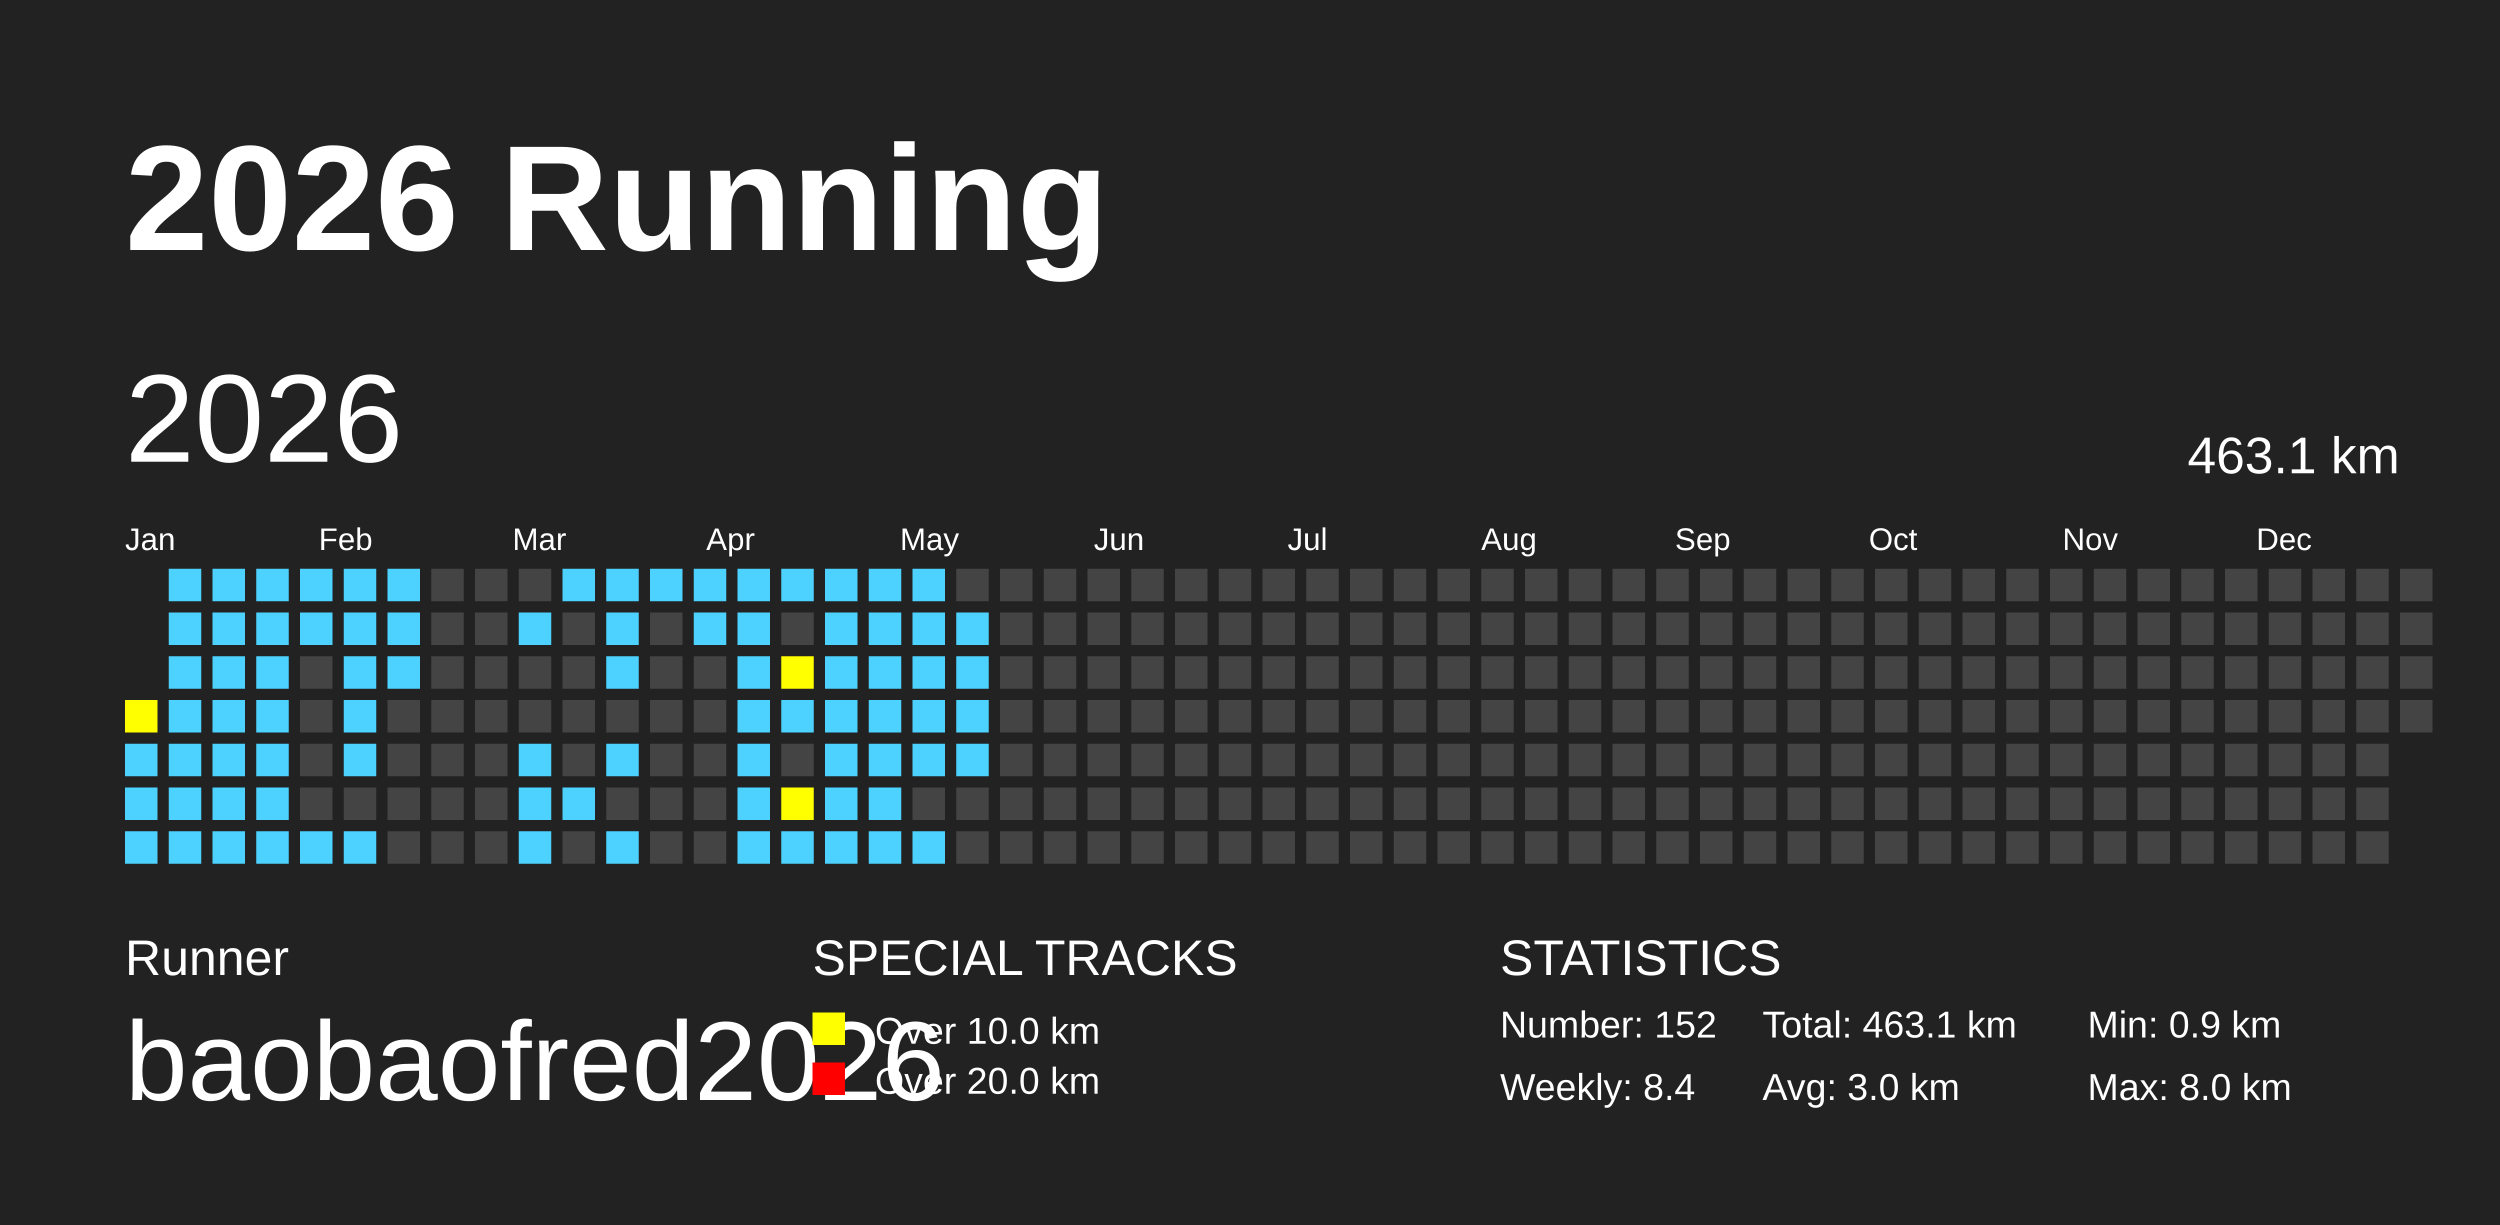
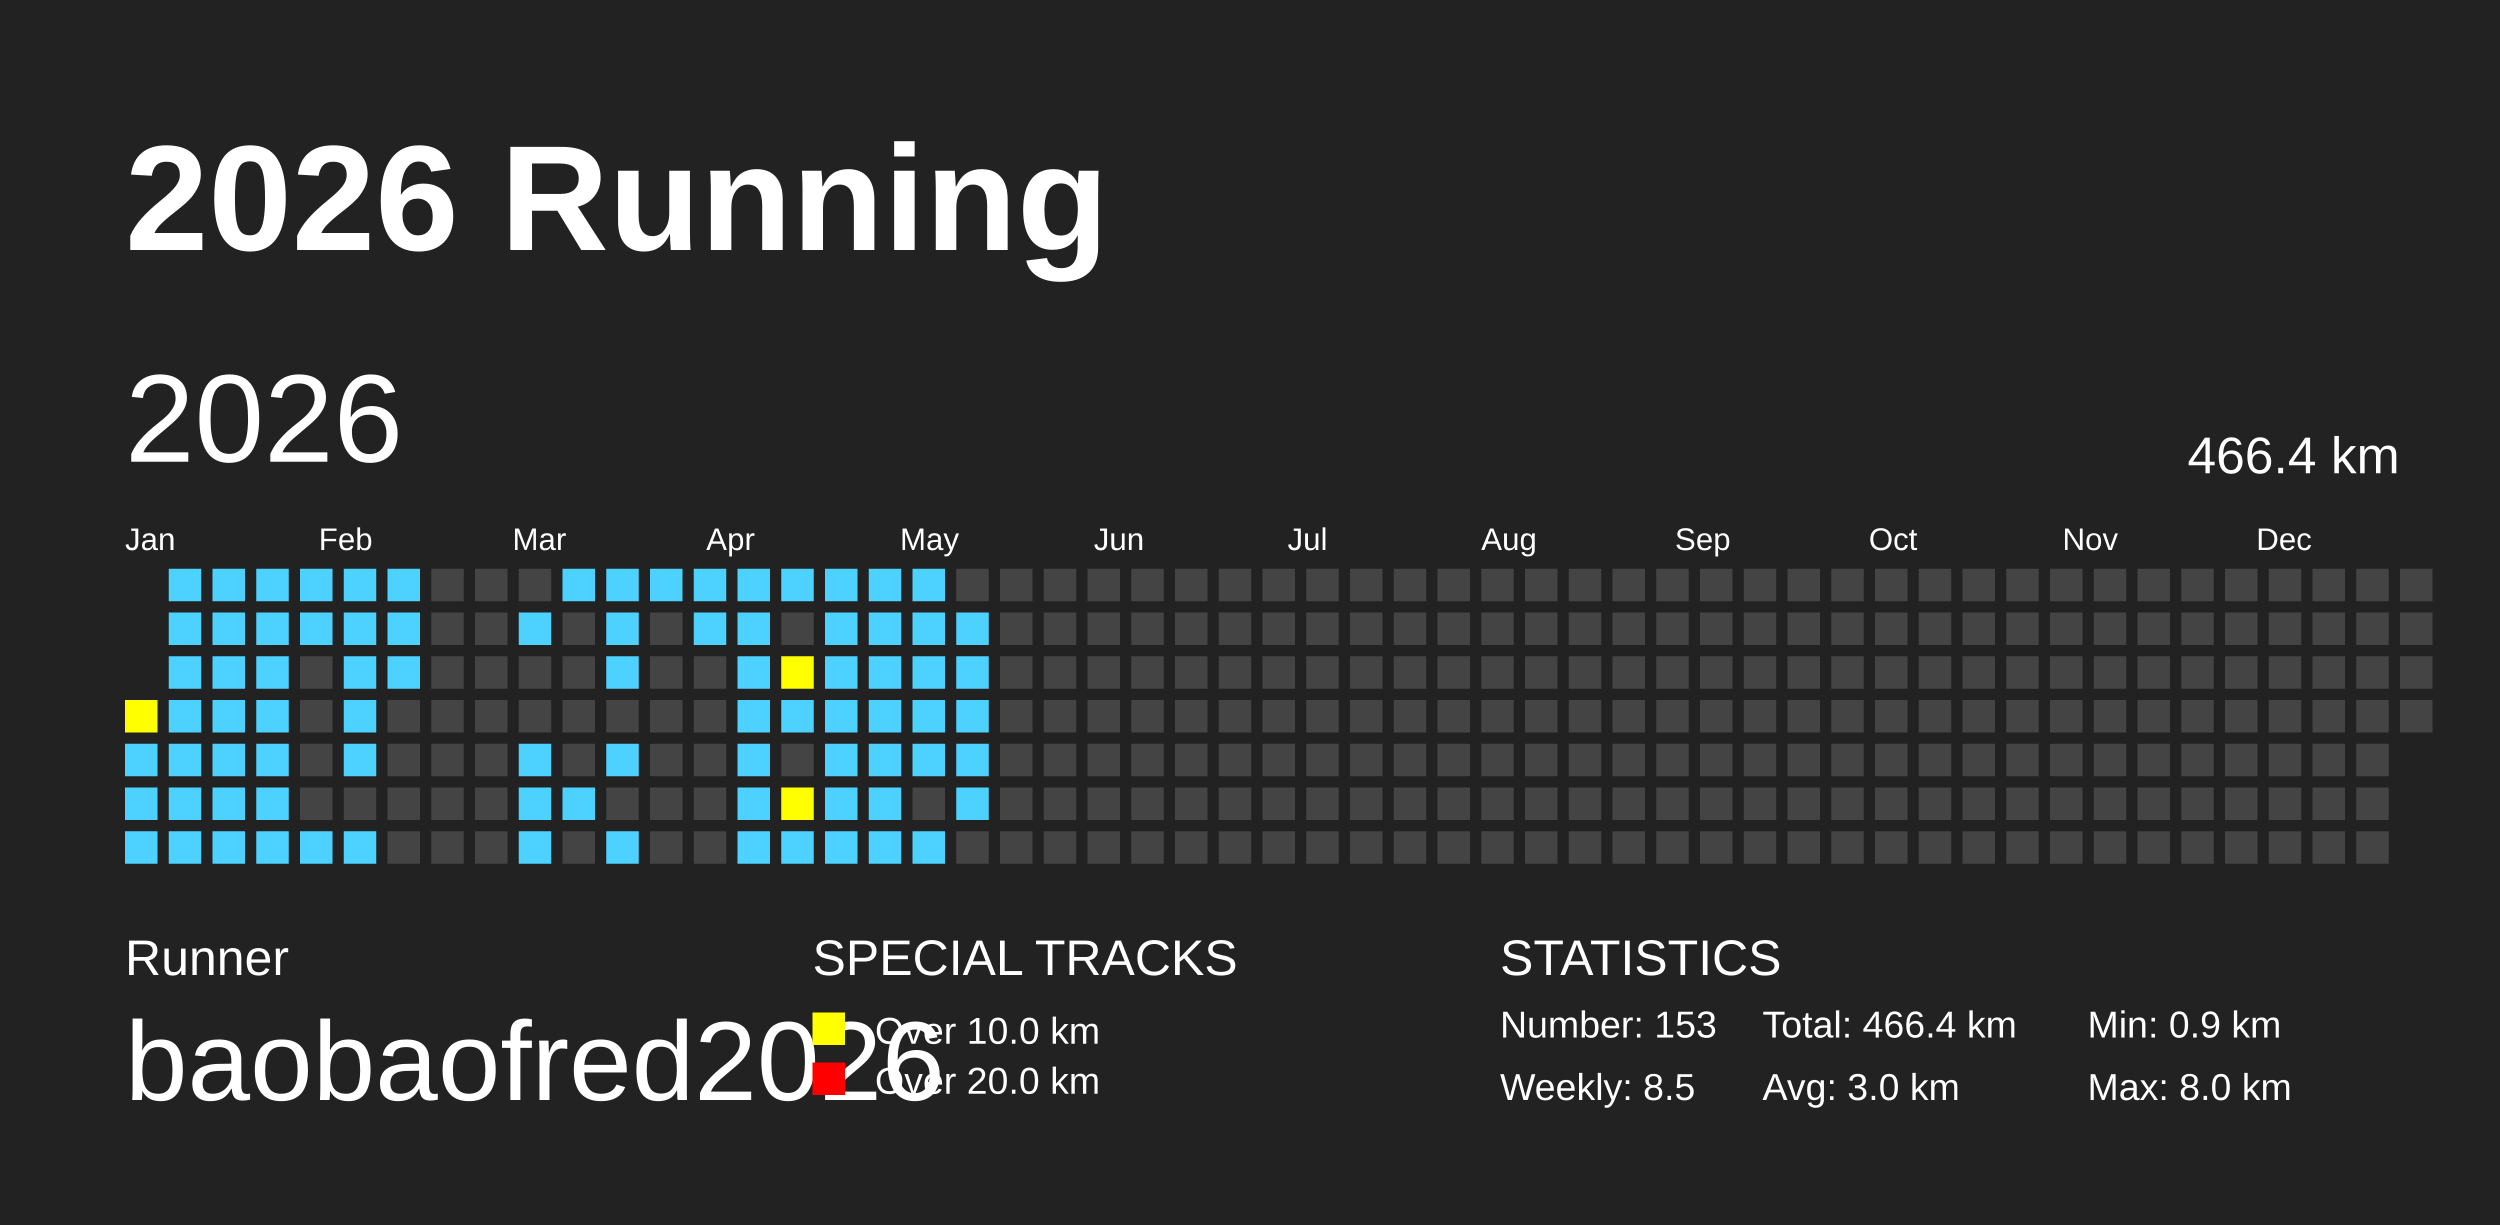
<svg xmlns="http://www.w3.org/2000/svg" baseProfile="full" height="98mm" version="1.1" viewBox="0,0,200,98" width="200mm">
  <defs />
  <rect fill="#222222" height="98" width="200" x="0" y="0" />
  <text fill="#FFFFFF" style="font-size:12px; font-family:Arial; font-weight:bold;" x="10" y="20">2026 Running</text>
  <text fill="#FFFFFF" style="font-size:4px; font-family:Arial" x="10" y="78">Runner</text>
  <text fill="#FFFFFF" style="font-size:9px; font-family:Arial" x="10" y="88">baobaofred2026</text>
  <text fill="#FFFFFF" style="font-size:4px; font-family:Arial" x="65" y="78">SPECIAL TRACKS</text>
  <rect fill="yellow" height="2.6" width="2.6" x="65" y="81" />
  <text fill="#FFFFFF" style="font-size:3px; font-family:Arial" x="70" y="83.5">Over 10.0 km</text>
  <rect fill="red" height="2.6" width="2.6" x="65" y="85" />
  <text fill="#FFFFFF" style="font-size:3px; font-family:Arial" x="70" y="87.5">Over 20.0 km</text>
  <text fill="#FFFFFF" style="font-size:4px; font-family:Arial" x="120" y="78">STATISTICS</text>
-   <text fill="#FFFFFF" style="font-size:3px; font-family:Arial" x="120" y="83">Number: 152</text>
-   <text fill="#FFFFFF" style="font-size:3px; font-family:Arial" x="120" y="88">Weekly: 8.4</text>
-   <text fill="#FFFFFF" style="font-size:3px; font-family:Arial" x="141" y="83">Total: 463.1 km</text>
+   <text fill="#FFFFFF" style="font-size:3px; font-family:Arial" x="120" y="83">Number: 153</text>
+   <text fill="#FFFFFF" style="font-size:3px; font-family:Arial" x="120" y="88">Weekly: 8.5</text>
+   <text fill="#FFFFFF" style="font-size:3px; font-family:Arial" x="141" y="83">Total: 466.4 km</text>
  <text fill="#FFFFFF" style="font-size:3px; font-family:Arial" x="141" y="88">Avg: 3.0 km</text>
  <text fill="#FFFFFF" style="font-size:3px; font-family:Arial" x="167" y="83">Min: 0.9 km</text>
  <text fill="#FFFFFF" style="font-size:3px; font-family:Arial" x="167" y="88">Max: 8.0 km</text>
  <text dominant-baseline="hanging" fill="#FFFFFF" style="font-size:10.0px; font-family:Arial;" x="10" y="30">2026</text>
-   <text dominant-baseline="hanging" fill="#FFFFFF" style="font-size:4.125px; font-family:Arial;" x="175" y="35">463.1 km</text>
+   <text dominant-baseline="hanging" fill="#FFFFFF" style="font-size:4.125px; font-family:Arial;" x="175" y="35">466.4 km</text>
  <text fill="#FFFFFF" style="font-size:2.5px; font-family:Arial" x="10.0" y="44">Jan</text>
  <text fill="#FFFFFF" style="font-size:2.5px; font-family:Arial" x="25.5" y="44">Feb</text>
  <text fill="#FFFFFF" style="font-size:2.5px; font-family:Arial" x="41.0" y="44">Mar</text>
  <text fill="#FFFFFF" style="font-size:2.5px; font-family:Arial" x="56.5" y="44">Apr</text>
  <text fill="#FFFFFF" style="font-size:2.5px; font-family:Arial" x="72.0" y="44">May</text>
  <text fill="#FFFFFF" style="font-size:2.5px; font-family:Arial" x="87.5" y="44">Jun</text>
  <text fill="#FFFFFF" style="font-size:2.5px; font-family:Arial" x="103.0" y="44">Jul</text>
  <text fill="#FFFFFF" style="font-size:2.5px; font-family:Arial" x="118.5" y="44">Aug</text>
  <text fill="#FFFFFF" style="font-size:2.5px; font-family:Arial" x="134.0" y="44">Sep</text>
  <text fill="#FFFFFF" style="font-size:2.5px; font-family:Arial" x="149.5" y="44">Oct</text>
  <text fill="#FFFFFF" style="font-size:2.5px; font-family:Arial" x="165.0" y="44">Nov</text>
  <text fill="#FFFFFF" style="font-size:2.5px; font-family:Arial" x="180.5" y="44">Dec</text>
  <rect fill="yellow" height="2.6" width="2.6" x="10.0" y="56.0" />
  <rect fill="#4DD2FF" height="2.6" width="2.6" x="10.0" y="59.5" />
  <rect fill="#4DD2FF" height="2.6" width="2.6" x="10.0" y="63.0" />
  <rect fill="#4DD2FF" height="2.6" width="2.6" x="10.0" y="66.5" />
  <rect fill="#4DD2FF" height="2.6" width="2.6" x="13.5" y="45.5" />
  <rect fill="#4DD2FF" height="2.6" width="2.6" x="13.5" y="49.0" />
  <rect fill="#4DD2FF" height="2.6" width="2.6" x="13.5" y="52.5" />
  <rect fill="#4DD2FF" height="2.6" width="2.6" x="13.5" y="56.0" />
  <rect fill="#4DD2FF" height="2.6" width="2.6" x="13.5" y="59.5" />
  <rect fill="#4DD2FF" height="2.6" width="2.6" x="13.5" y="63.0" />
  <rect fill="#4DD2FF" height="2.6" width="2.6" x="13.5" y="66.5" />
  <rect fill="#4DD2FF" height="2.6" width="2.6" x="17.0" y="45.5" />
  <rect fill="#4DD2FF" height="2.6" width="2.6" x="17.0" y="49.0" />
  <rect fill="#4DD2FF" height="2.6" width="2.6" x="17.0" y="52.5" />
  <rect fill="#4DD2FF" height="2.6" width="2.6" x="17.0" y="56.0" />
  <rect fill="#4DD2FF" height="2.6" width="2.6" x="17.0" y="59.5" />
  <rect fill="#4DD2FF" height="2.6" width="2.6" x="17.0" y="63.0" />
  <rect fill="#4DD2FF" height="2.6" width="2.6" x="17.0" y="66.5" />
  <rect fill="#4DD2FF" height="2.6" width="2.6" x="20.5" y="45.5" />
  <rect fill="#4DD2FF" height="2.6" width="2.6" x="20.5" y="49.0" />
  <rect fill="#4DD2FF" height="2.6" width="2.6" x="20.5" y="52.5" />
  <rect fill="#4DD2FF" height="2.6" width="2.6" x="20.5" y="56.0" />
  <rect fill="#4DD2FF" height="2.6" width="2.6" x="20.5" y="59.5" />
  <rect fill="#4DD2FF" height="2.6" width="2.6" x="20.5" y="63.0" />
  <rect fill="#4DD2FF" height="2.6" width="2.6" x="20.5" y="66.5" />
  <rect fill="#4DD2FF" height="2.6" width="2.6" x="24.0" y="45.5" />
  <rect fill="#4DD2FF" height="2.6" width="2.6" x="24.0" y="49.0" />
  <rect fill="#444444" height="2.6" width="2.6" x="24.0" y="52.5" />
  <rect fill="#444444" height="2.6" width="2.6" x="24.0" y="56.0" />
  <rect fill="#444444" height="2.6" width="2.6" x="24.0" y="59.5" />
  <rect fill="#444444" height="2.6" width="2.6" x="24.0" y="63.0" />
  <rect fill="#4DD2FF" height="2.6" width="2.6" x="24.0" y="66.5" />
  <rect fill="#4DD2FF" height="2.6" width="2.6" x="27.5" y="45.5" />
  <rect fill="#4DD2FF" height="2.6" width="2.6" x="27.5" y="49.0" />
  <rect fill="#4DD2FF" height="2.6" width="2.6" x="27.5" y="52.5" />
  <rect fill="#4DD2FF" height="2.6" width="2.6" x="27.5" y="56.0" />
  <rect fill="#4DD2FF" height="2.6" width="2.6" x="27.5" y="59.5" />
  <rect fill="#444444" height="2.6" width="2.6" x="27.5" y="63.0" />
  <rect fill="#4DD2FF" height="2.6" width="2.6" x="27.5" y="66.5" />
  <rect fill="#4DD2FF" height="2.6" width="2.6" x="31.0" y="45.5" />
  <rect fill="#4DD2FF" height="2.6" width="2.6" x="31.0" y="49.0" />
  <rect fill="#4DD2FF" height="2.6" width="2.6" x="31.0" y="52.5" />
  <rect fill="#444444" height="2.6" width="2.6" x="31.0" y="56.0" />
  <rect fill="#444444" height="2.6" width="2.6" x="31.0" y="59.5" />
  <rect fill="#444444" height="2.6" width="2.6" x="31.0" y="63.0" />
  <rect fill="#444444" height="2.6" width="2.6" x="31.0" y="66.5" />
  <rect fill="#444444" height="2.6" width="2.6" x="34.5" y="45.5" />
  <rect fill="#444444" height="2.6" width="2.6" x="34.5" y="49.0" />
  <rect fill="#444444" height="2.6" width="2.6" x="34.5" y="52.5" />
  <rect fill="#444444" height="2.6" width="2.6" x="34.5" y="56.0" />
  <rect fill="#444444" height="2.6" width="2.6" x="34.5" y="59.5" />
  <rect fill="#444444" height="2.6" width="2.6" x="34.5" y="63.0" />
  <rect fill="#444444" height="2.6" width="2.6" x="34.5" y="66.5" />
  <rect fill="#444444" height="2.6" width="2.6" x="38.0" y="45.5" />
  <rect fill="#444444" height="2.6" width="2.6" x="38.0" y="49.0" />
  <rect fill="#444444" height="2.6" width="2.6" x="38.0" y="52.5" />
  <rect fill="#444444" height="2.6" width="2.6" x="38.0" y="56.0" />
  <rect fill="#444444" height="2.6" width="2.6" x="38.0" y="59.5" />
  <rect fill="#444444" height="2.6" width="2.6" x="38.0" y="63.0" />
  <rect fill="#444444" height="2.6" width="2.6" x="38.0" y="66.5" />
  <rect fill="#444444" height="2.6" width="2.6" x="41.5" y="45.5" />
  <rect fill="#4DD2FF" height="2.6" width="2.6" x="41.5" y="49.0" />
  <rect fill="#444444" height="2.6" width="2.6" x="41.5" y="52.5" />
  <rect fill="#444444" height="2.6" width="2.6" x="41.5" y="56.0" />
  <rect fill="#4DD2FF" height="2.6" width="2.6" x="41.5" y="59.5" />
  <rect fill="#4DD2FF" height="2.6" width="2.6" x="41.5" y="63.0" />
  <rect fill="#4DD2FF" height="2.6" width="2.6" x="41.5" y="66.5" />
  <rect fill="#4DD2FF" height="2.6" width="2.6" x="45.0" y="45.5" />
  <rect fill="#444444" height="2.6" width="2.6" x="45.0" y="49.0" />
  <rect fill="#444444" height="2.6" width="2.6" x="45.0" y="52.5" />
  <rect fill="#444444" height="2.6" width="2.6" x="45.0" y="56.0" />
  <rect fill="#444444" height="2.6" width="2.6" x="45.0" y="59.5" />
  <rect fill="#4DD2FF" height="2.6" width="2.6" x="45.0" y="63.0" />
  <rect fill="#444444" height="2.6" width="2.6" x="45.0" y="66.5" />
  <rect fill="#4DD2FF" height="2.6" width="2.6" x="48.5" y="45.5" />
  <rect fill="#4DD2FF" height="2.6" width="2.6" x="48.5" y="49.0" />
  <rect fill="#4DD2FF" height="2.6" width="2.6" x="48.5" y="52.5" />
  <rect fill="#444444" height="2.6" width="2.6" x="48.5" y="56.0" />
  <rect fill="#4DD2FF" height="2.6" width="2.6" x="48.5" y="59.5" />
  <rect fill="#444444" height="2.6" width="2.6" x="48.5" y="63.0" />
  <rect fill="#4DD2FF" height="2.6" width="2.6" x="48.5" y="66.5" />
  <rect fill="#4DD2FF" height="2.6" width="2.6" x="52.0" y="45.5" />
  <rect fill="#444444" height="2.6" width="2.6" x="52.0" y="49.0" />
  <rect fill="#444444" height="2.6" width="2.6" x="52.0" y="52.5" />
  <rect fill="#444444" height="2.6" width="2.6" x="52.0" y="56.0" />
  <rect fill="#444444" height="2.6" width="2.6" x="52.0" y="59.5" />
  <rect fill="#444444" height="2.6" width="2.6" x="52.0" y="63.0" />
  <rect fill="#444444" height="2.6" width="2.6" x="52.0" y="66.5" />
  <rect fill="#4DD2FF" height="2.6" width="2.6" x="55.5" y="45.5" />
  <rect fill="#4DD2FF" height="2.6" width="2.6" x="55.5" y="49.0" />
  <rect fill="#444444" height="2.6" width="2.6" x="55.5" y="52.5" />
  <rect fill="#444444" height="2.6" width="2.6" x="55.5" y="56.0" />
  <rect fill="#444444" height="2.6" width="2.6" x="55.5" y="59.5" />
  <rect fill="#444444" height="2.6" width="2.6" x="55.5" y="63.0" />
  <rect fill="#444444" height="2.6" width="2.6" x="55.5" y="66.5" />
  <rect fill="#4DD2FF" height="2.6" width="2.6" x="59.0" y="45.5" />
  <rect fill="#4DD2FF" height="2.6" width="2.6" x="59.0" y="49.0" />
  <rect fill="#4DD2FF" height="2.6" width="2.6" x="59.0" y="52.5" />
  <rect fill="#4DD2FF" height="2.6" width="2.6" x="59.0" y="56.0" />
  <rect fill="#4DD2FF" height="2.6" width="2.6" x="59.0" y="59.5" />
  <rect fill="#4DD2FF" height="2.6" width="2.6" x="59.0" y="63.0" />
  <rect fill="#4DD2FF" height="2.6" width="2.6" x="59.0" y="66.5" />
  <rect fill="#4DD2FF" height="2.6" width="2.6" x="62.5" y="45.5" />
  <rect fill="#444444" height="2.6" width="2.6" x="62.5" y="49.0" />
  <rect fill="yellow" height="2.6" width="2.6" x="62.5" y="52.5" />
  <rect fill="#4DD2FF" height="2.6" width="2.6" x="62.5" y="56.0" />
  <rect fill="#444444" height="2.6" width="2.6" x="62.5" y="59.5" />
  <rect fill="yellow" height="2.6" width="2.6" x="62.5" y="63.0" />
  <rect fill="#4DD2FF" height="2.6" width="2.6" x="62.5" y="66.5" />
  <rect fill="#4DD2FF" height="2.6" width="2.6" x="66.0" y="45.5" />
  <rect fill="#4DD2FF" height="2.6" width="2.6" x="66.0" y="49.0" />
  <rect fill="#4DD2FF" height="2.6" width="2.6" x="66.0" y="52.5" />
  <rect fill="#4DD2FF" height="2.6" width="2.6" x="66.0" y="56.0" />
  <rect fill="#4DD2FF" height="2.6" width="2.6" x="66.0" y="59.5" />
  <rect fill="#4DD2FF" height="2.6" width="2.6" x="66.0" y="63.0" />
  <rect fill="#4DD2FF" height="2.6" width="2.6" x="66.0" y="66.5" />
  <rect fill="#4DD2FF" height="2.6" width="2.6" x="69.5" y="45.5" />
  <rect fill="#4DD2FF" height="2.6" width="2.6" x="69.5" y="49.0" />
  <rect fill="#4DD2FF" height="2.6" width="2.6" x="69.5" y="52.5" />
  <rect fill="#4DD2FF" height="2.6" width="2.6" x="69.5" y="56.0" />
  <rect fill="#4DD2FF" height="2.6" width="2.6" x="69.5" y="59.5" />
  <rect fill="#4DD2FF" height="2.6" width="2.6" x="69.5" y="63.0" />
  <rect fill="#4DD2FF" height="2.6" width="2.6" x="69.5" y="66.5" />
  <rect fill="#4DD2FF" height="2.6" width="2.6" x="73.0" y="45.5" />
  <rect fill="#4DD2FF" height="2.6" width="2.6" x="73.0" y="49.0" />
  <rect fill="#4DD2FF" height="2.6" width="2.6" x="73.0" y="52.5" />
  <rect fill="#4DD2FF" height="2.6" width="2.6" x="73.0" y="56.0" />
  <rect fill="#4DD2FF" height="2.6" width="2.6" x="73.0" y="59.5" />
  <rect fill="#444444" height="2.6" width="2.6" x="73.0" y="63.0" />
  <rect fill="#4DD2FF" height="2.6" width="2.6" x="73.0" y="66.5" />
  <rect fill="#444444" height="2.6" width="2.6" x="76.5" y="45.5" />
  <rect fill="#4DD2FF" height="2.6" width="2.6" x="76.5" y="49.0" />
  <rect fill="#4DD2FF" height="2.6" width="2.6" x="76.5" y="52.5" />
  <rect fill="#4DD2FF" height="2.6" width="2.6" x="76.5" y="56.0" />
  <rect fill="#4DD2FF" height="2.6" width="2.6" x="76.5" y="59.5" />
-   <rect fill="#444444" height="2.6" width="2.6" x="76.5" y="63.0" />
+   <rect fill="#4DD2FF" height="2.6" width="2.6" x="76.5" y="63.0" />
  <rect fill="#444444" height="2.6" width="2.6" x="76.5" y="66.5" />
  <rect fill="#444444" height="2.6" width="2.6" x="80.0" y="45.5" />
  <rect fill="#444444" height="2.6" width="2.6" x="80.0" y="49.0" />
  <rect fill="#444444" height="2.6" width="2.6" x="80.0" y="52.5" />
  <rect fill="#444444" height="2.6" width="2.6" x="80.0" y="56.0" />
  <rect fill="#444444" height="2.6" width="2.6" x="80.0" y="59.5" />
  <rect fill="#444444" height="2.6" width="2.6" x="80.0" y="63.0" />
  <rect fill="#444444" height="2.6" width="2.6" x="80.0" y="66.5" />
  <rect fill="#444444" height="2.6" width="2.6" x="83.5" y="45.5" />
  <rect fill="#444444" height="2.6" width="2.6" x="83.5" y="49.0" />
  <rect fill="#444444" height="2.6" width="2.6" x="83.5" y="52.5" />
  <rect fill="#444444" height="2.6" width="2.6" x="83.5" y="56.0" />
  <rect fill="#444444" height="2.6" width="2.6" x="83.5" y="59.5" />
  <rect fill="#444444" height="2.6" width="2.6" x="83.5" y="63.0" />
  <rect fill="#444444" height="2.6" width="2.6" x="83.5" y="66.5" />
  <rect fill="#444444" height="2.6" width="2.6" x="87.0" y="45.5" />
  <rect fill="#444444" height="2.6" width="2.6" x="87.0" y="49.0" />
  <rect fill="#444444" height="2.6" width="2.6" x="87.0" y="52.5" />
  <rect fill="#444444" height="2.6" width="2.6" x="87.0" y="56.0" />
  <rect fill="#444444" height="2.6" width="2.6" x="87.0" y="59.5" />
  <rect fill="#444444" height="2.6" width="2.6" x="87.0" y="63.0" />
  <rect fill="#444444" height="2.6" width="2.6" x="87.0" y="66.5" />
  <rect fill="#444444" height="2.6" width="2.6" x="90.5" y="45.5" />
  <rect fill="#444444" height="2.6" width="2.6" x="90.5" y="49.0" />
  <rect fill="#444444" height="2.6" width="2.6" x="90.5" y="52.5" />
  <rect fill="#444444" height="2.6" width="2.6" x="90.5" y="56.0" />
  <rect fill="#444444" height="2.6" width="2.6" x="90.5" y="59.5" />
  <rect fill="#444444" height="2.6" width="2.6" x="90.5" y="63.0" />
  <rect fill="#444444" height="2.6" width="2.6" x="90.5" y="66.5" />
  <rect fill="#444444" height="2.6" width="2.6" x="94.0" y="45.5" />
  <rect fill="#444444" height="2.6" width="2.6" x="94.0" y="49.0" />
  <rect fill="#444444" height="2.6" width="2.6" x="94.0" y="52.5" />
  <rect fill="#444444" height="2.6" width="2.6" x="94.0" y="56.0" />
  <rect fill="#444444" height="2.6" width="2.6" x="94.0" y="59.5" />
  <rect fill="#444444" height="2.6" width="2.6" x="94.0" y="63.0" />
  <rect fill="#444444" height="2.6" width="2.6" x="94.0" y="66.5" />
  <rect fill="#444444" height="2.6" width="2.6" x="97.5" y="45.5" />
  <rect fill="#444444" height="2.6" width="2.6" x="97.5" y="49.0" />
  <rect fill="#444444" height="2.6" width="2.6" x="97.5" y="52.5" />
  <rect fill="#444444" height="2.6" width="2.6" x="97.5" y="56.0" />
  <rect fill="#444444" height="2.6" width="2.6" x="97.5" y="59.5" />
  <rect fill="#444444" height="2.6" width="2.6" x="97.5" y="63.0" />
  <rect fill="#444444" height="2.6" width="2.6" x="97.5" y="66.5" />
  <rect fill="#444444" height="2.6" width="2.6" x="101.0" y="45.5" />
  <rect fill="#444444" height="2.6" width="2.6" x="101.0" y="49.0" />
  <rect fill="#444444" height="2.6" width="2.6" x="101.0" y="52.5" />
  <rect fill="#444444" height="2.6" width="2.6" x="101.0" y="56.0" />
  <rect fill="#444444" height="2.6" width="2.6" x="101.0" y="59.5" />
  <rect fill="#444444" height="2.6" width="2.6" x="101.0" y="63.0" />
  <rect fill="#444444" height="2.6" width="2.6" x="101.0" y="66.5" />
  <rect fill="#444444" height="2.6" width="2.6" x="104.5" y="45.5" />
  <rect fill="#444444" height="2.6" width="2.6" x="104.5" y="49.0" />
  <rect fill="#444444" height="2.6" width="2.6" x="104.5" y="52.5" />
  <rect fill="#444444" height="2.6" width="2.6" x="104.5" y="56.0" />
  <rect fill="#444444" height="2.6" width="2.6" x="104.5" y="59.5" />
  <rect fill="#444444" height="2.6" width="2.6" x="104.5" y="63.0" />
  <rect fill="#444444" height="2.6" width="2.6" x="104.5" y="66.5" />
  <rect fill="#444444" height="2.6" width="2.6" x="108.0" y="45.5" />
  <rect fill="#444444" height="2.6" width="2.6" x="108.0" y="49.0" />
  <rect fill="#444444" height="2.6" width="2.6" x="108.0" y="52.5" />
  <rect fill="#444444" height="2.6" width="2.6" x="108.0" y="56.0" />
  <rect fill="#444444" height="2.6" width="2.6" x="108.0" y="59.5" />
  <rect fill="#444444" height="2.6" width="2.6" x="108.0" y="63.0" />
  <rect fill="#444444" height="2.6" width="2.6" x="108.0" y="66.5" />
  <rect fill="#444444" height="2.6" width="2.6" x="111.5" y="45.5" />
  <rect fill="#444444" height="2.6" width="2.6" x="111.5" y="49.0" />
  <rect fill="#444444" height="2.6" width="2.6" x="111.5" y="52.5" />
  <rect fill="#444444" height="2.6" width="2.6" x="111.5" y="56.0" />
  <rect fill="#444444" height="2.6" width="2.6" x="111.5" y="59.5" />
  <rect fill="#444444" height="2.6" width="2.6" x="111.5" y="63.0" />
  <rect fill="#444444" height="2.6" width="2.6" x="111.5" y="66.5" />
  <rect fill="#444444" height="2.6" width="2.6" x="115.0" y="45.5" />
  <rect fill="#444444" height="2.6" width="2.6" x="115.0" y="49.0" />
  <rect fill="#444444" height="2.6" width="2.6" x="115.0" y="52.5" />
  <rect fill="#444444" height="2.6" width="2.6" x="115.0" y="56.0" />
  <rect fill="#444444" height="2.6" width="2.6" x="115.0" y="59.5" />
  <rect fill="#444444" height="2.6" width="2.6" x="115.0" y="63.0" />
  <rect fill="#444444" height="2.6" width="2.6" x="115.0" y="66.5" />
  <rect fill="#444444" height="2.6" width="2.6" x="118.5" y="45.5" />
  <rect fill="#444444" height="2.6" width="2.6" x="118.5" y="49.0" />
  <rect fill="#444444" height="2.6" width="2.6" x="118.5" y="52.5" />
  <rect fill="#444444" height="2.6" width="2.6" x="118.5" y="56.0" />
  <rect fill="#444444" height="2.6" width="2.6" x="118.5" y="59.5" />
  <rect fill="#444444" height="2.6" width="2.6" x="118.5" y="63.0" />
  <rect fill="#444444" height="2.6" width="2.6" x="118.5" y="66.5" />
  <rect fill="#444444" height="2.6" width="2.6" x="122.0" y="45.5" />
  <rect fill="#444444" height="2.6" width="2.6" x="122.0" y="49.0" />
  <rect fill="#444444" height="2.6" width="2.6" x="122.0" y="52.5" />
  <rect fill="#444444" height="2.6" width="2.6" x="122.0" y="56.0" />
  <rect fill="#444444" height="2.6" width="2.6" x="122.0" y="59.5" />
  <rect fill="#444444" height="2.6" width="2.6" x="122.0" y="63.0" />
  <rect fill="#444444" height="2.6" width="2.6" x="122.0" y="66.5" />
  <rect fill="#444444" height="2.6" width="2.6" x="125.5" y="45.5" />
  <rect fill="#444444" height="2.6" width="2.6" x="125.5" y="49.0" />
  <rect fill="#444444" height="2.6" width="2.6" x="125.5" y="52.5" />
  <rect fill="#444444" height="2.6" width="2.6" x="125.5" y="56.0" />
  <rect fill="#444444" height="2.6" width="2.6" x="125.5" y="59.5" />
  <rect fill="#444444" height="2.6" width="2.6" x="125.5" y="63.0" />
  <rect fill="#444444" height="2.6" width="2.6" x="125.5" y="66.5" />
  <rect fill="#444444" height="2.6" width="2.6" x="129.0" y="45.5" />
  <rect fill="#444444" height="2.6" width="2.6" x="129.0" y="49.0" />
  <rect fill="#444444" height="2.6" width="2.6" x="129.0" y="52.5" />
  <rect fill="#444444" height="2.6" width="2.6" x="129.0" y="56.0" />
  <rect fill="#444444" height="2.6" width="2.6" x="129.0" y="59.5" />
  <rect fill="#444444" height="2.6" width="2.6" x="129.0" y="63.0" />
  <rect fill="#444444" height="2.6" width="2.6" x="129.0" y="66.5" />
  <rect fill="#444444" height="2.6" width="2.6" x="132.5" y="45.5" />
  <rect fill="#444444" height="2.6" width="2.6" x="132.5" y="49.0" />
  <rect fill="#444444" height="2.6" width="2.6" x="132.5" y="52.5" />
  <rect fill="#444444" height="2.6" width="2.6" x="132.5" y="56.0" />
  <rect fill="#444444" height="2.6" width="2.6" x="132.5" y="59.5" />
  <rect fill="#444444" height="2.6" width="2.6" x="132.5" y="63.0" />
  <rect fill="#444444" height="2.6" width="2.6" x="132.5" y="66.5" />
  <rect fill="#444444" height="2.6" width="2.6" x="136.0" y="45.5" />
  <rect fill="#444444" height="2.6" width="2.6" x="136.0" y="49.0" />
  <rect fill="#444444" height="2.6" width="2.6" x="136.0" y="52.5" />
  <rect fill="#444444" height="2.6" width="2.6" x="136.0" y="56.0" />
  <rect fill="#444444" height="2.6" width="2.6" x="136.0" y="59.5" />
  <rect fill="#444444" height="2.6" width="2.6" x="136.0" y="63.0" />
  <rect fill="#444444" height="2.6" width="2.6" x="136.0" y="66.5" />
  <rect fill="#444444" height="2.6" width="2.6" x="139.5" y="45.5" />
  <rect fill="#444444" height="2.6" width="2.6" x="139.5" y="49.0" />
  <rect fill="#444444" height="2.6" width="2.6" x="139.5" y="52.5" />
  <rect fill="#444444" height="2.6" width="2.6" x="139.5" y="56.0" />
  <rect fill="#444444" height="2.6" width="2.6" x="139.5" y="59.5" />
  <rect fill="#444444" height="2.6" width="2.6" x="139.5" y="63.0" />
  <rect fill="#444444" height="2.6" width="2.6" x="139.5" y="66.5" />
  <rect fill="#444444" height="2.6" width="2.6" x="143.0" y="45.5" />
  <rect fill="#444444" height="2.6" width="2.6" x="143.0" y="49.0" />
  <rect fill="#444444" height="2.6" width="2.6" x="143.0" y="52.5" />
  <rect fill="#444444" height="2.6" width="2.6" x="143.0" y="56.0" />
  <rect fill="#444444" height="2.6" width="2.6" x="143.0" y="59.5" />
  <rect fill="#444444" height="2.6" width="2.6" x="143.0" y="63.0" />
  <rect fill="#444444" height="2.6" width="2.6" x="143.0" y="66.5" />
  <rect fill="#444444" height="2.6" width="2.6" x="146.5" y="45.5" />
  <rect fill="#444444" height="2.6" width="2.6" x="146.5" y="49.0" />
  <rect fill="#444444" height="2.6" width="2.6" x="146.5" y="52.5" />
  <rect fill="#444444" height="2.6" width="2.6" x="146.5" y="56.0" />
  <rect fill="#444444" height="2.6" width="2.6" x="146.5" y="59.5" />
  <rect fill="#444444" height="2.6" width="2.6" x="146.5" y="63.0" />
  <rect fill="#444444" height="2.6" width="2.6" x="146.5" y="66.5" />
  <rect fill="#444444" height="2.6" width="2.6" x="150.0" y="45.5" />
  <rect fill="#444444" height="2.6" width="2.6" x="150.0" y="49.0" />
  <rect fill="#444444" height="2.6" width="2.6" x="150.0" y="52.5" />
  <rect fill="#444444" height="2.6" width="2.6" x="150.0" y="56.0" />
  <rect fill="#444444" height="2.6" width="2.6" x="150.0" y="59.5" />
  <rect fill="#444444" height="2.6" width="2.6" x="150.0" y="63.0" />
  <rect fill="#444444" height="2.6" width="2.6" x="150.0" y="66.5" />
  <rect fill="#444444" height="2.6" width="2.6" x="153.5" y="45.5" />
  <rect fill="#444444" height="2.6" width="2.6" x="153.5" y="49.0" />
  <rect fill="#444444" height="2.6" width="2.6" x="153.5" y="52.5" />
  <rect fill="#444444" height="2.6" width="2.6" x="153.5" y="56.0" />
  <rect fill="#444444" height="2.6" width="2.6" x="153.5" y="59.5" />
  <rect fill="#444444" height="2.6" width="2.6" x="153.5" y="63.0" />
  <rect fill="#444444" height="2.6" width="2.6" x="153.5" y="66.5" />
  <rect fill="#444444" height="2.6" width="2.6" x="157.0" y="45.5" />
  <rect fill="#444444" height="2.6" width="2.6" x="157.0" y="49.0" />
  <rect fill="#444444" height="2.6" width="2.6" x="157.0" y="52.5" />
  <rect fill="#444444" height="2.6" width="2.6" x="157.0" y="56.0" />
  <rect fill="#444444" height="2.6" width="2.6" x="157.0" y="59.5" />
  <rect fill="#444444" height="2.6" width="2.6" x="157.0" y="63.0" />
  <rect fill="#444444" height="2.6" width="2.6" x="157.0" y="66.5" />
  <rect fill="#444444" height="2.6" width="2.6" x="160.5" y="45.5" />
  <rect fill="#444444" height="2.6" width="2.6" x="160.5" y="49.0" />
  <rect fill="#444444" height="2.6" width="2.6" x="160.5" y="52.5" />
  <rect fill="#444444" height="2.6" width="2.6" x="160.5" y="56.0" />
  <rect fill="#444444" height="2.6" width="2.6" x="160.5" y="59.5" />
  <rect fill="#444444" height="2.6" width="2.6" x="160.5" y="63.0" />
  <rect fill="#444444" height="2.6" width="2.6" x="160.5" y="66.5" />
  <rect fill="#444444" height="2.6" width="2.6" x="164.0" y="45.5" />
  <rect fill="#444444" height="2.6" width="2.6" x="164.0" y="49.0" />
  <rect fill="#444444" height="2.6" width="2.6" x="164.0" y="52.5" />
  <rect fill="#444444" height="2.6" width="2.6" x="164.0" y="56.0" />
  <rect fill="#444444" height="2.6" width="2.6" x="164.0" y="59.5" />
  <rect fill="#444444" height="2.6" width="2.6" x="164.0" y="63.0" />
  <rect fill="#444444" height="2.6" width="2.6" x="164.0" y="66.5" />
  <rect fill="#444444" height="2.6" width="2.6" x="167.5" y="45.5" />
  <rect fill="#444444" height="2.6" width="2.6" x="167.5" y="49.0" />
  <rect fill="#444444" height="2.6" width="2.6" x="167.5" y="52.5" />
  <rect fill="#444444" height="2.6" width="2.6" x="167.5" y="56.0" />
  <rect fill="#444444" height="2.6" width="2.6" x="167.5" y="59.5" />
  <rect fill="#444444" height="2.6" width="2.6" x="167.5" y="63.0" />
  <rect fill="#444444" height="2.6" width="2.6" x="167.5" y="66.5" />
  <rect fill="#444444" height="2.6" width="2.6" x="171.0" y="45.5" />
  <rect fill="#444444" height="2.6" width="2.6" x="171.0" y="49.0" />
  <rect fill="#444444" height="2.6" width="2.6" x="171.0" y="52.5" />
  <rect fill="#444444" height="2.6" width="2.6" x="171.0" y="56.0" />
  <rect fill="#444444" height="2.6" width="2.6" x="171.0" y="59.5" />
  <rect fill="#444444" height="2.6" width="2.6" x="171.0" y="63.0" />
  <rect fill="#444444" height="2.6" width="2.6" x="171.0" y="66.5" />
  <rect fill="#444444" height="2.6" width="2.6" x="174.5" y="45.5" />
  <rect fill="#444444" height="2.6" width="2.6" x="174.5" y="49.0" />
  <rect fill="#444444" height="2.6" width="2.6" x="174.5" y="52.5" />
  <rect fill="#444444" height="2.6" width="2.6" x="174.5" y="56.0" />
  <rect fill="#444444" height="2.6" width="2.6" x="174.5" y="59.5" />
  <rect fill="#444444" height="2.6" width="2.6" x="174.5" y="63.0" />
  <rect fill="#444444" height="2.6" width="2.6" x="174.5" y="66.5" />
  <rect fill="#444444" height="2.6" width="2.6" x="178.0" y="45.5" />
  <rect fill="#444444" height="2.6" width="2.6" x="178.0" y="49.0" />
  <rect fill="#444444" height="2.6" width="2.6" x="178.0" y="52.5" />
  <rect fill="#444444" height="2.6" width="2.6" x="178.0" y="56.0" />
  <rect fill="#444444" height="2.6" width="2.6" x="178.0" y="59.5" />
  <rect fill="#444444" height="2.6" width="2.6" x="178.0" y="63.0" />
  <rect fill="#444444" height="2.6" width="2.6" x="178.0" y="66.5" />
  <rect fill="#444444" height="2.6" width="2.6" x="181.5" y="45.5" />
  <rect fill="#444444" height="2.6" width="2.6" x="181.5" y="49.0" />
  <rect fill="#444444" height="2.6" width="2.6" x="181.5" y="52.5" />
  <rect fill="#444444" height="2.6" width="2.6" x="181.5" y="56.0" />
  <rect fill="#444444" height="2.6" width="2.6" x="181.5" y="59.5" />
  <rect fill="#444444" height="2.6" width="2.6" x="181.5" y="63.0" />
  <rect fill="#444444" height="2.6" width="2.6" x="181.5" y="66.5" />
  <rect fill="#444444" height="2.6" width="2.6" x="185.0" y="45.5" />
  <rect fill="#444444" height="2.6" width="2.6" x="185.0" y="49.0" />
  <rect fill="#444444" height="2.6" width="2.6" x="185.0" y="52.5" />
  <rect fill="#444444" height="2.6" width="2.6" x="185.0" y="56.0" />
  <rect fill="#444444" height="2.6" width="2.6" x="185.0" y="59.5" />
  <rect fill="#444444" height="2.6" width="2.6" x="185.0" y="63.0" />
  <rect fill="#444444" height="2.6" width="2.6" x="185.0" y="66.5" />
  <rect fill="#444444" height="2.6" width="2.6" x="188.5" y="45.5" />
  <rect fill="#444444" height="2.6" width="2.6" x="188.5" y="49.0" />
  <rect fill="#444444" height="2.6" width="2.6" x="188.5" y="52.5" />
  <rect fill="#444444" height="2.6" width="2.6" x="188.5" y="56.0" />
  <rect fill="#444444" height="2.6" width="2.6" x="188.5" y="59.5" />
  <rect fill="#444444" height="2.6" width="2.6" x="188.5" y="63.0" />
  <rect fill="#444444" height="2.6" width="2.6" x="188.5" y="66.5" />
  <rect fill="#444444" height="2.6" width="2.6" x="192.0" y="45.5" />
  <rect fill="#444444" height="2.6" width="2.6" x="192.0" y="49.0" />
  <rect fill="#444444" height="2.6" width="2.6" x="192.0" y="52.5" />
  <rect fill="#444444" height="2.6" width="2.6" x="192.0" y="56.0" />
</svg>
